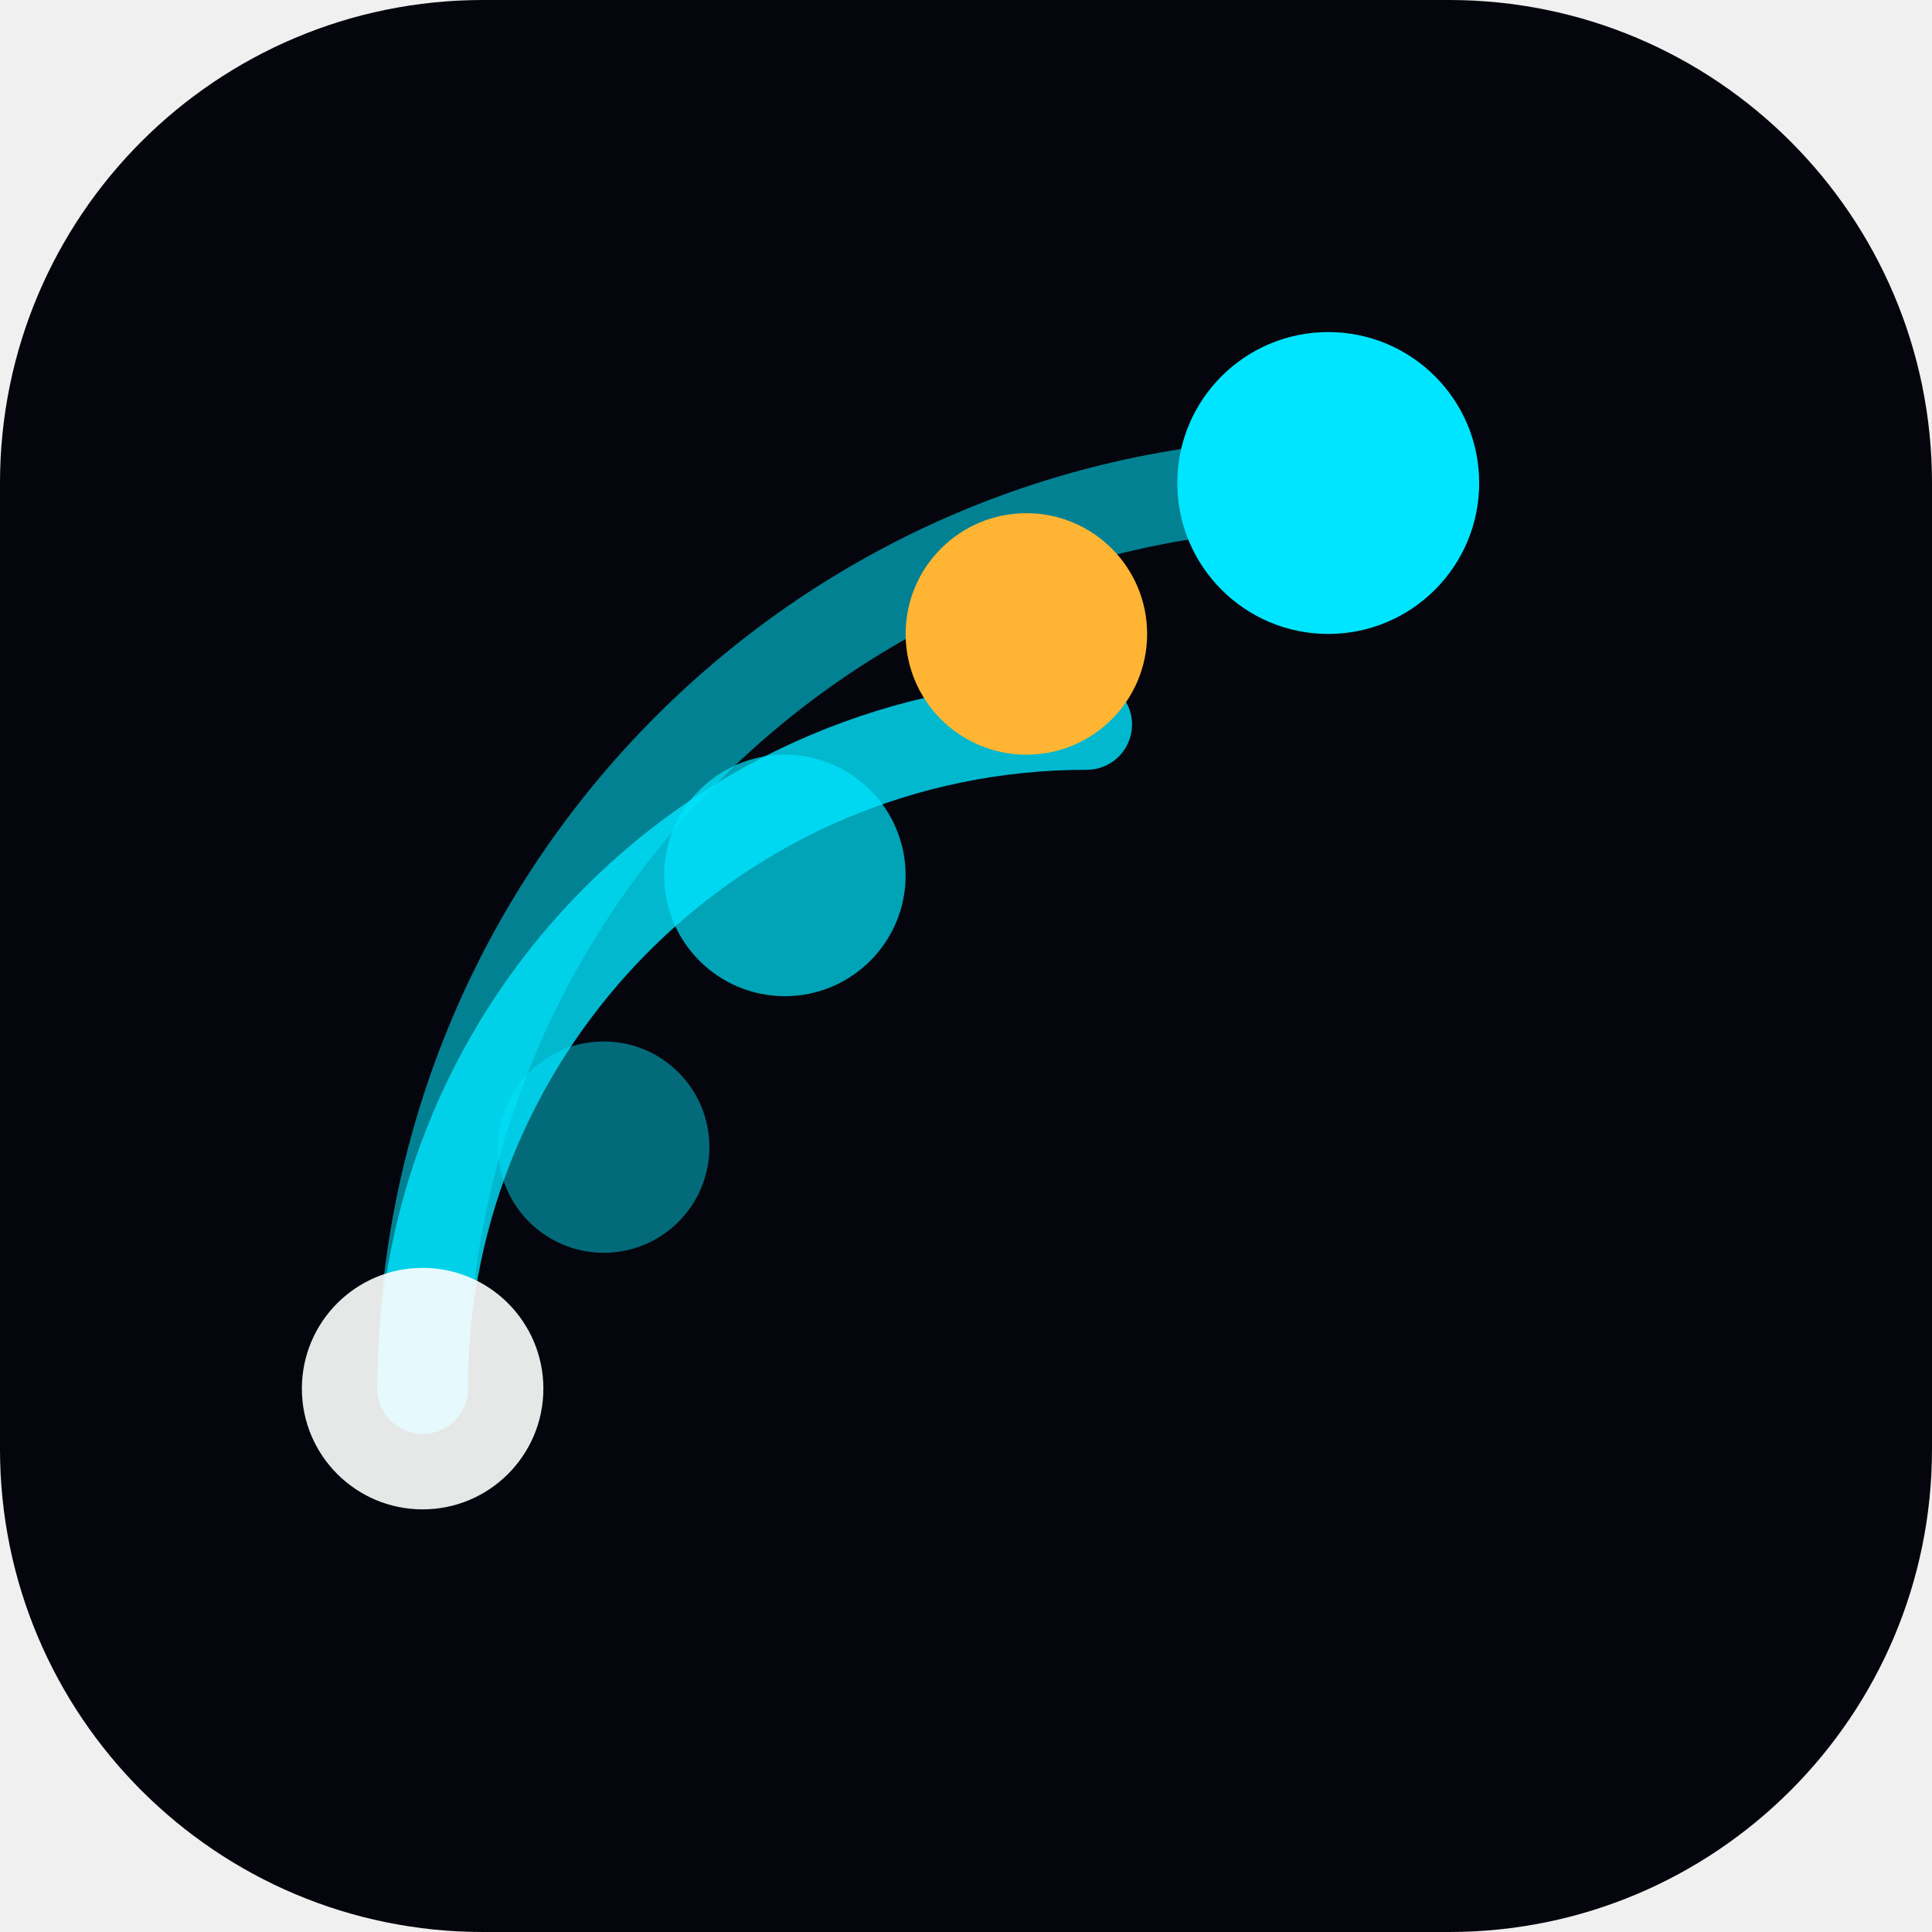
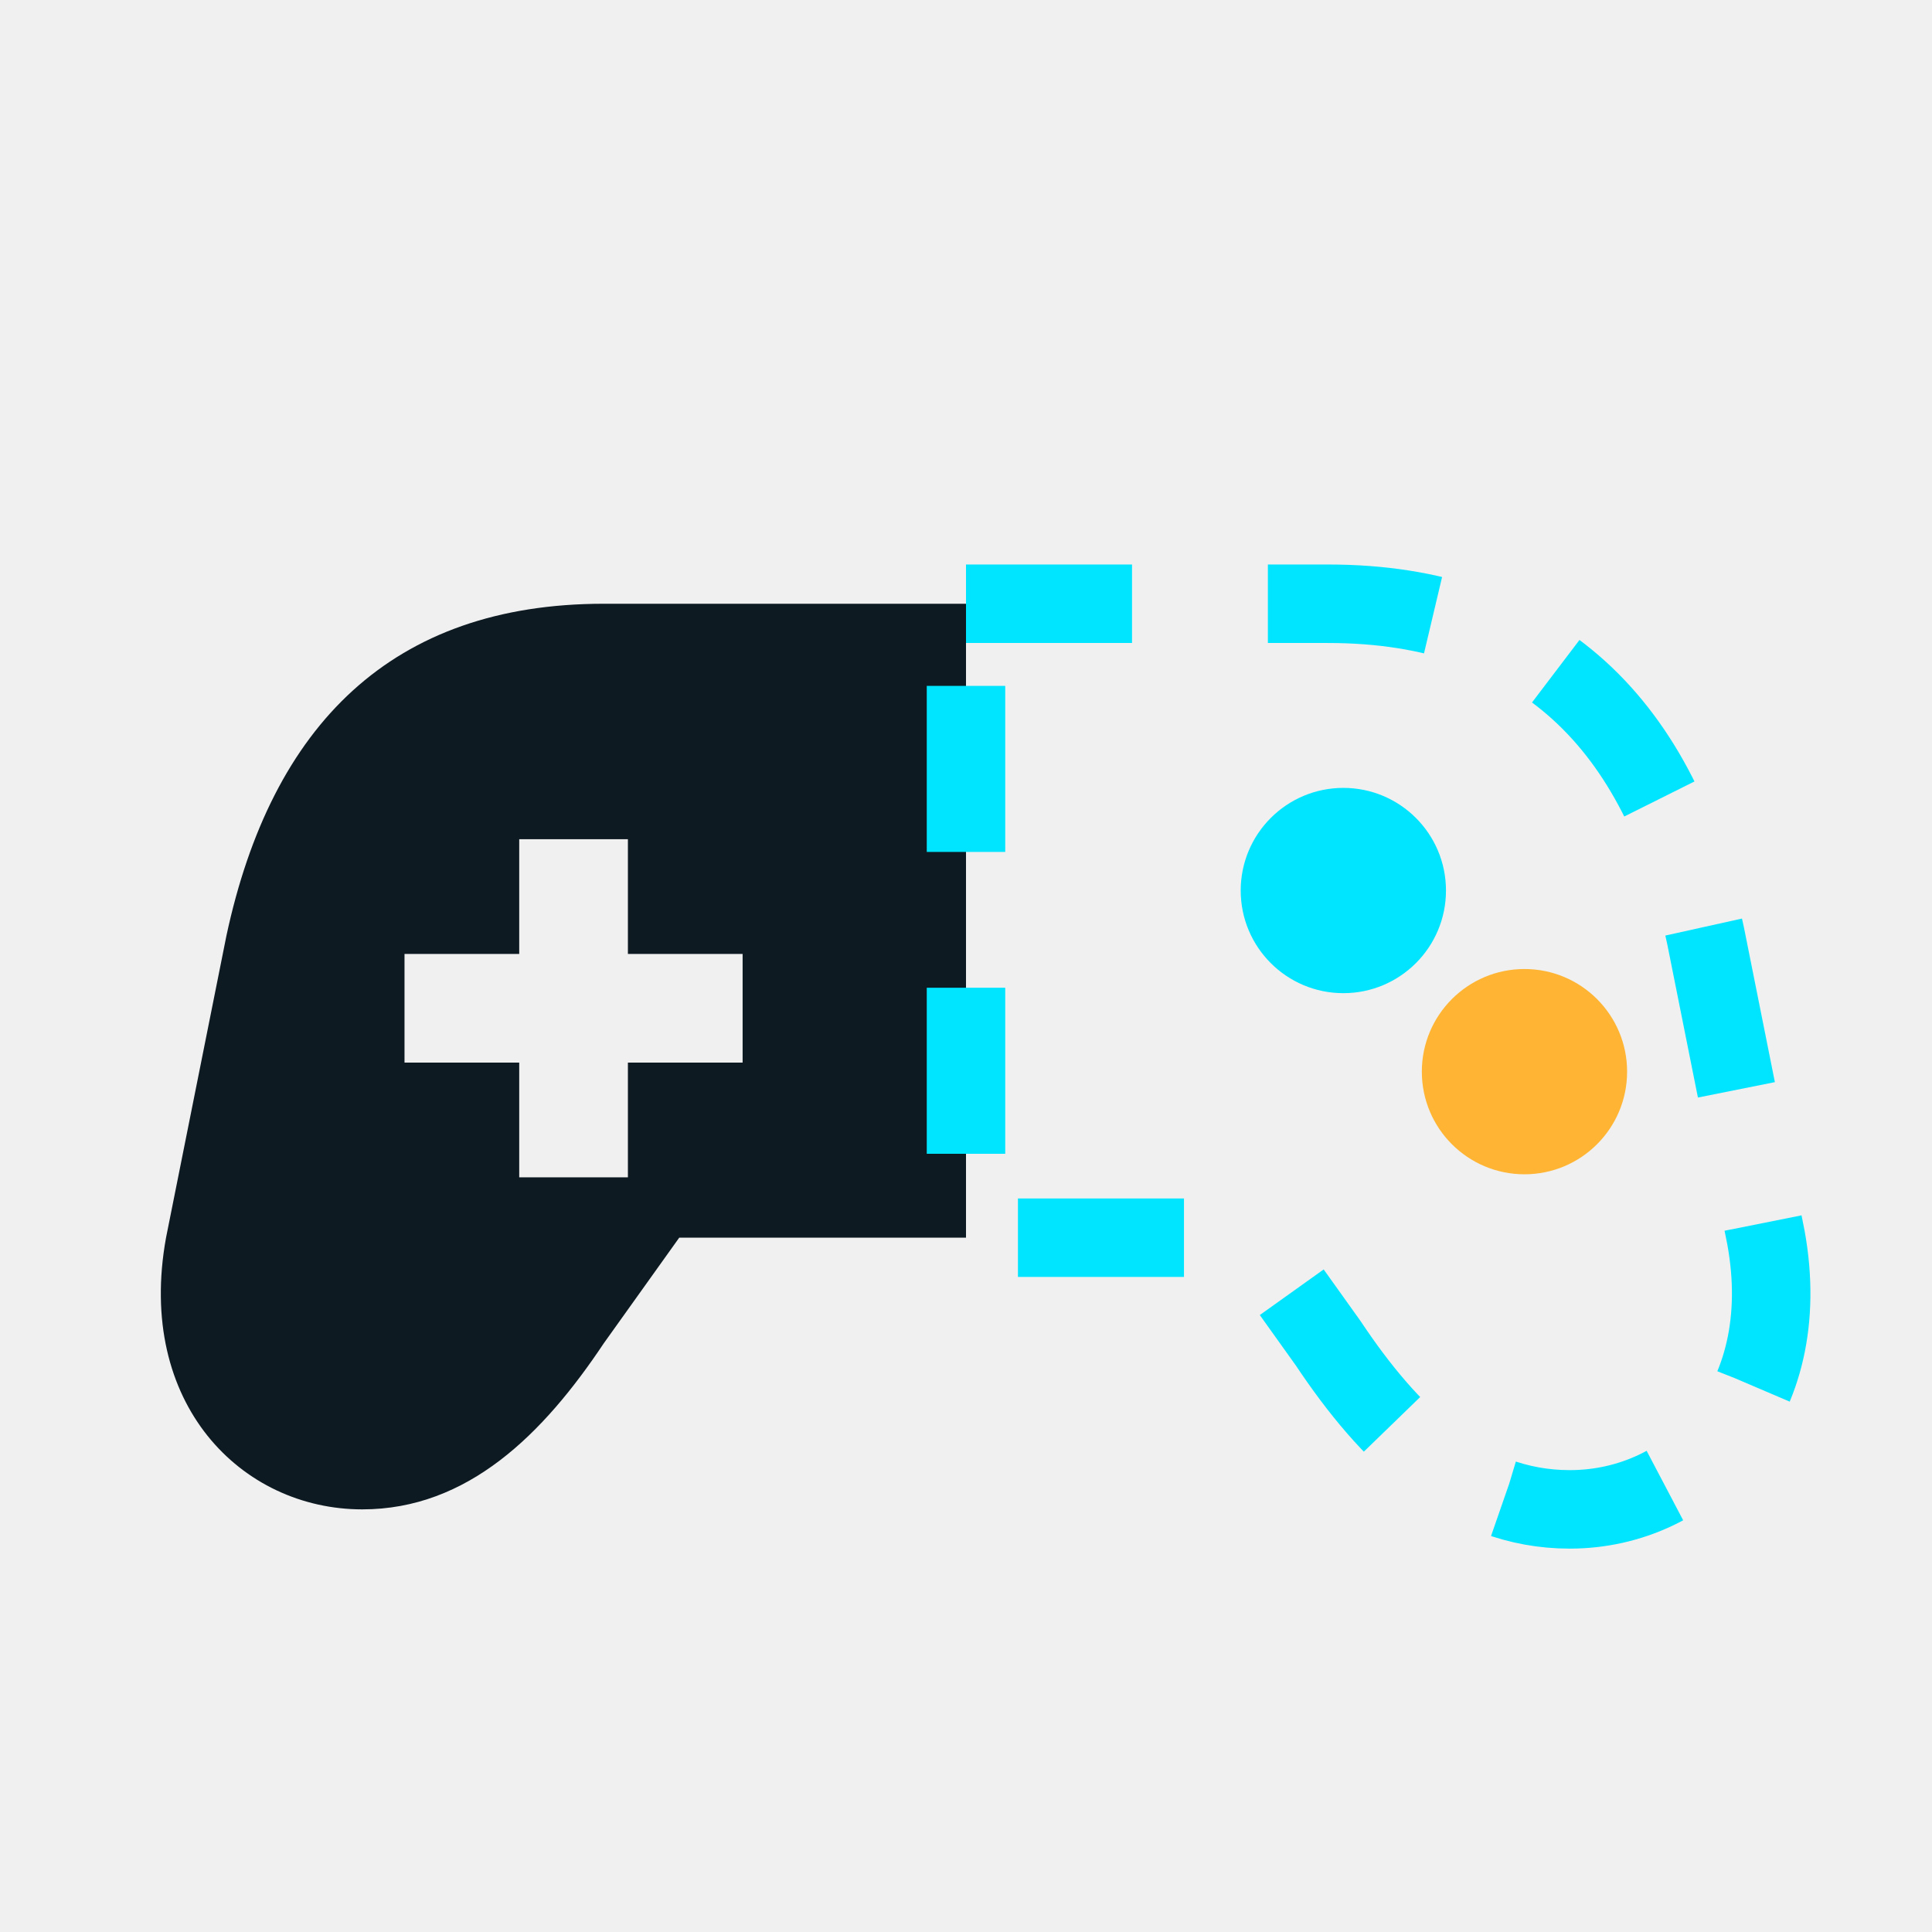
<svg xmlns="http://www.w3.org/2000/svg" viewBox="0 0 64 64" fill="none">
-   <rect width="64" height="64" rx="16" fill="#05060d" />
-   <path d="M14 46a30 30 0 0 1 30-30" stroke="#00E5FF" stroke-width="3" stroke-linecap="round" opacity="0.55" />
-   <path d="M14 46a22 22 0 0 1 22-22" stroke="#00E5FF" stroke-width="3" stroke-linecap="round" opacity="0.8" />
-   <circle cx="44" cy="16" r="5" fill="#00E5FF" />
-   <circle cx="34" cy="21" r="4" fill="#FFB533" />
-   <circle cx="26" cy="29" r="4" fill="#00E5FF" opacity="0.7" />
-   <circle cx="20" cy="38" r="3.5" fill="#00E5FF" opacity="0.45" />
-   <circle cx="14" cy="46" r="4" fill="#ffffff" opacity="0.9" />
+   <style>
+     .ink { fill: #0e1a22; }
+     @media (prefers-color-scheme: dark) { .ink { fill: #f2f5ff; } }
+   </style>
+   <path d="M32 20H20c-7 0-11 4-12.5 11L5.5 41c-1 5.5 2.5 9 6.5 9 3.5 0 6-2.5 8-5.5L22.5 41H32ZM17.2 27.8h3.6v3.8h3.8v3.6h-3.8v3.8h-3.6v-3.8h-3.8v-3.6h3.8Z" class="ink" fill-rule="evenodd" />
+   <path d="M32 20h12c7 0 11 4 12.5 11L58.5 41c1 5.5-2.5 9-6.5 9-3.5 0-6-2.5-8-5.5L41.5 41H32Z" fill="none" stroke="#00e5ff" stroke-width="2.6" stroke-linejoin="round" stroke-dasharray="5.5 4.5" />
+   <circle cx="44.5" cy="29.5" r="3.4" fill="#00e5ff" />
+   <circle cx="50.5" cy="35.5" r="3.4" fill="#ffb533" />
</svg>
